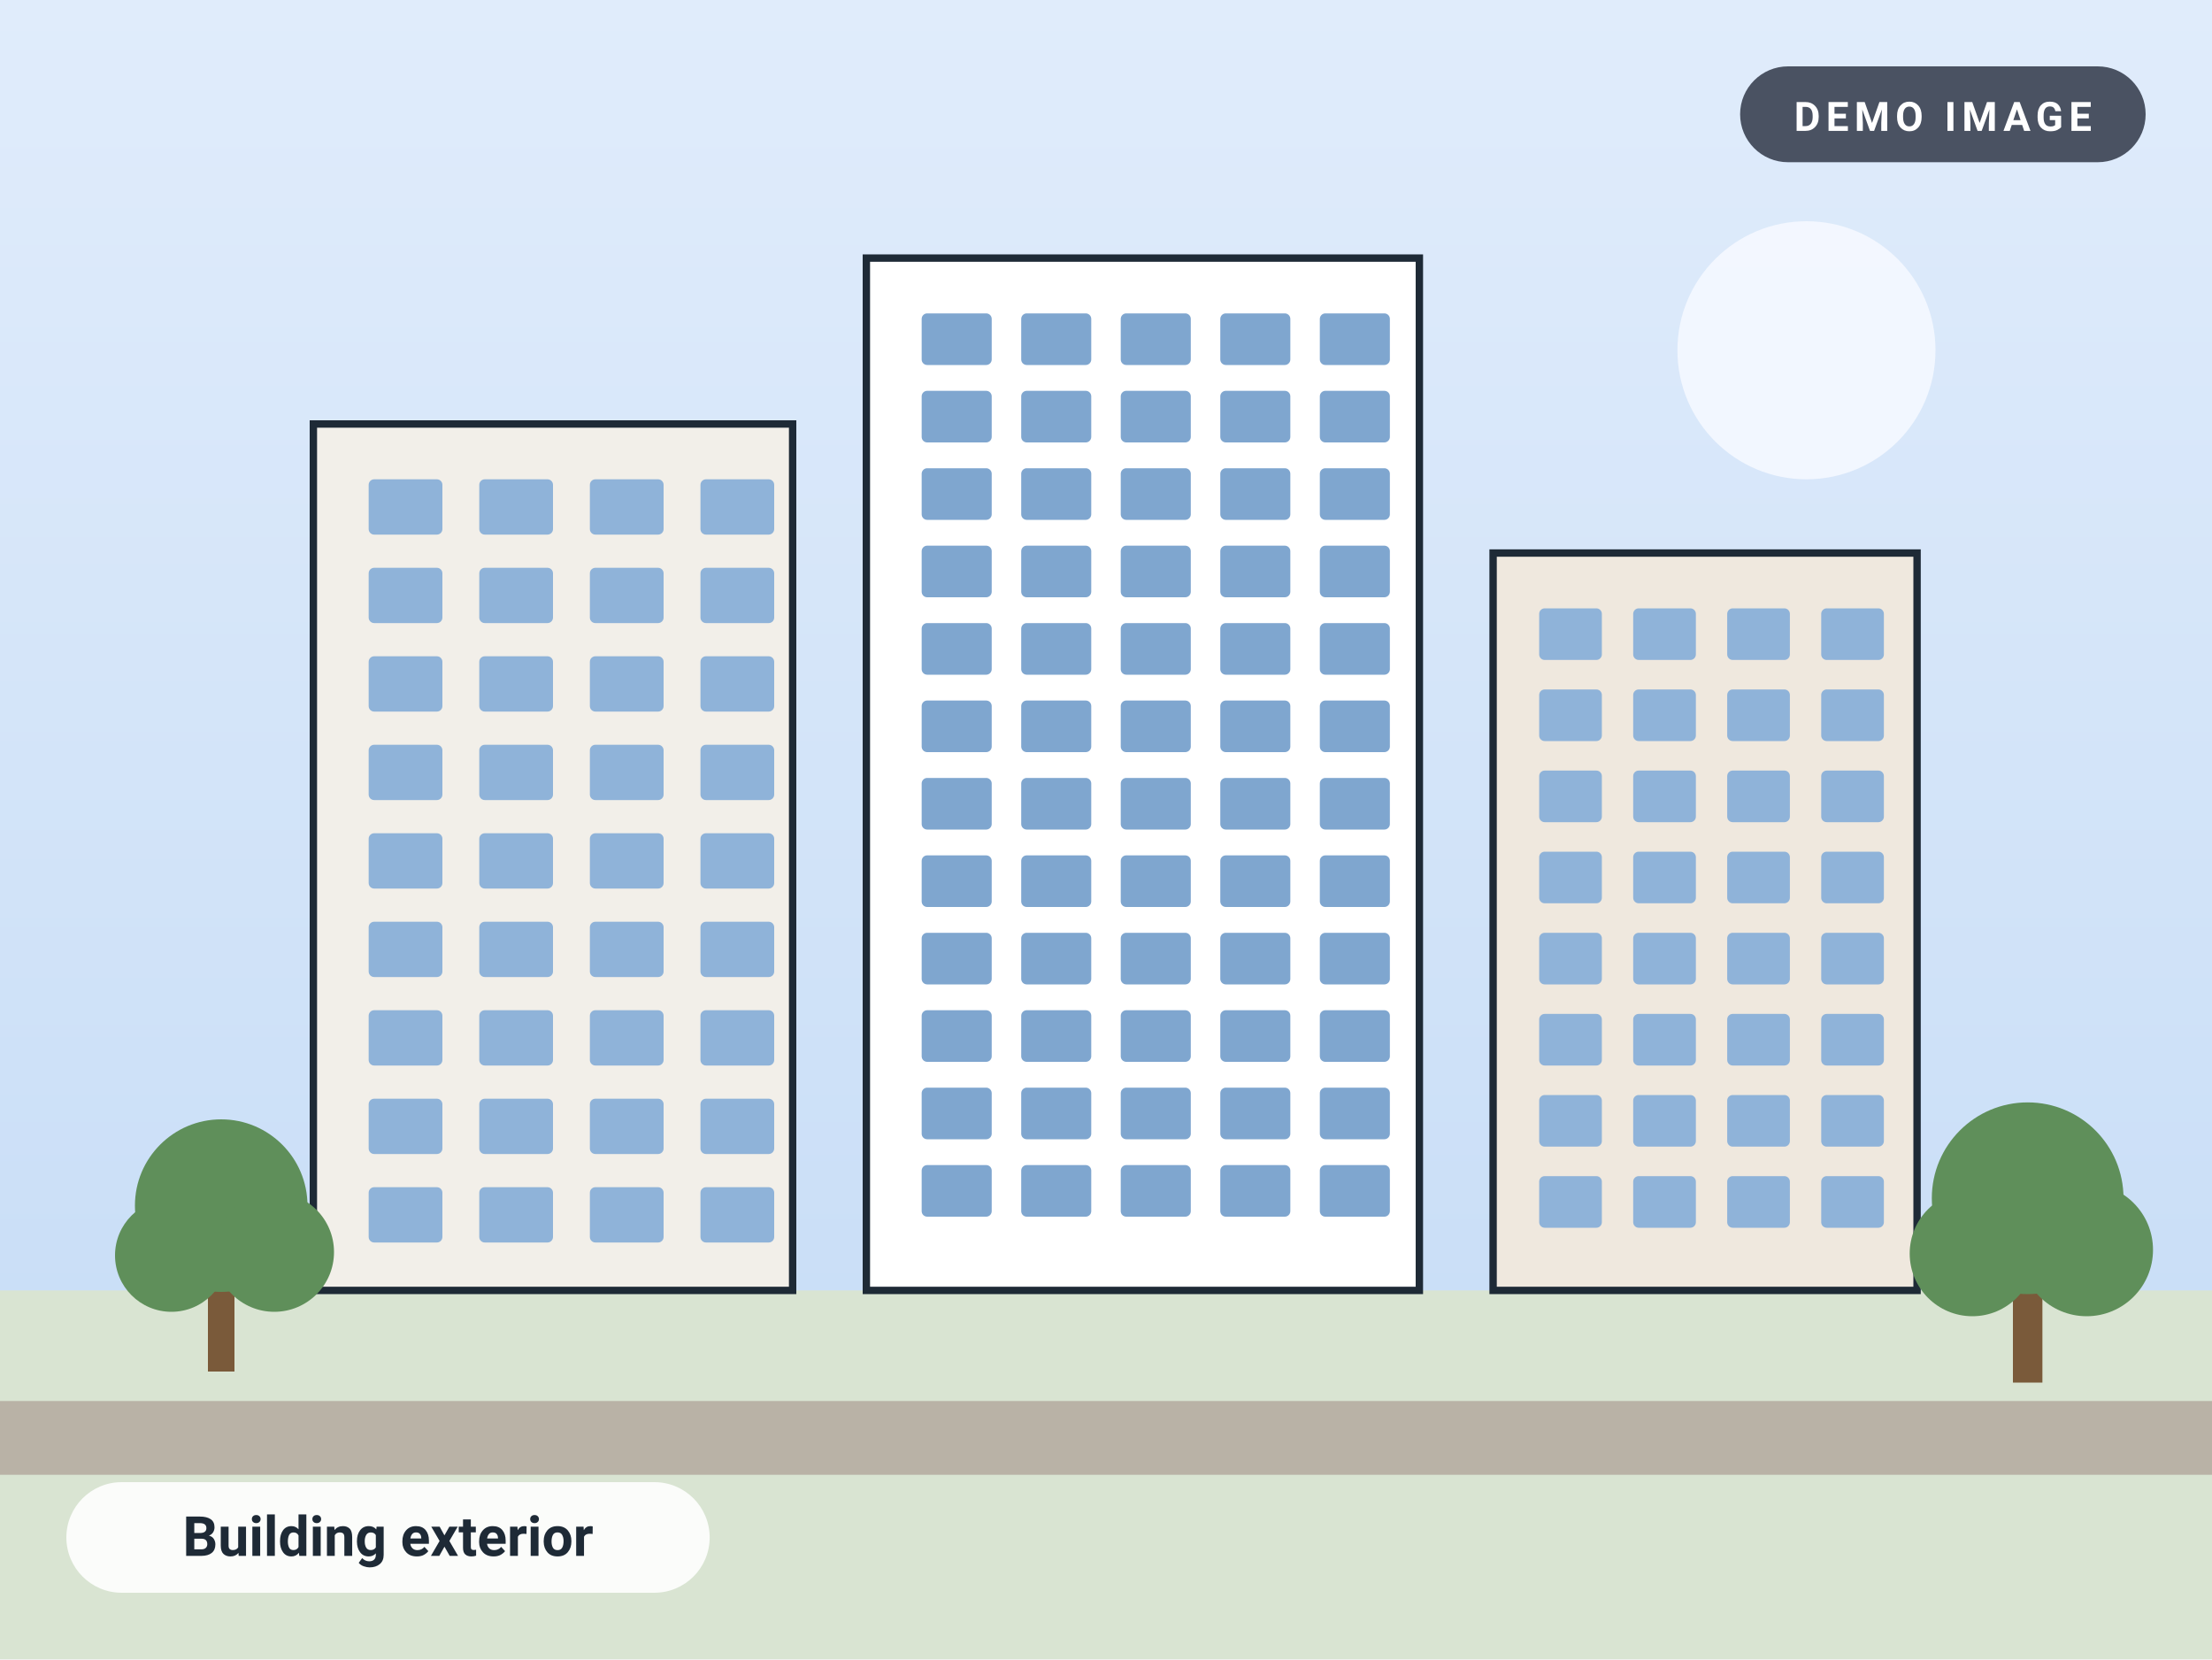
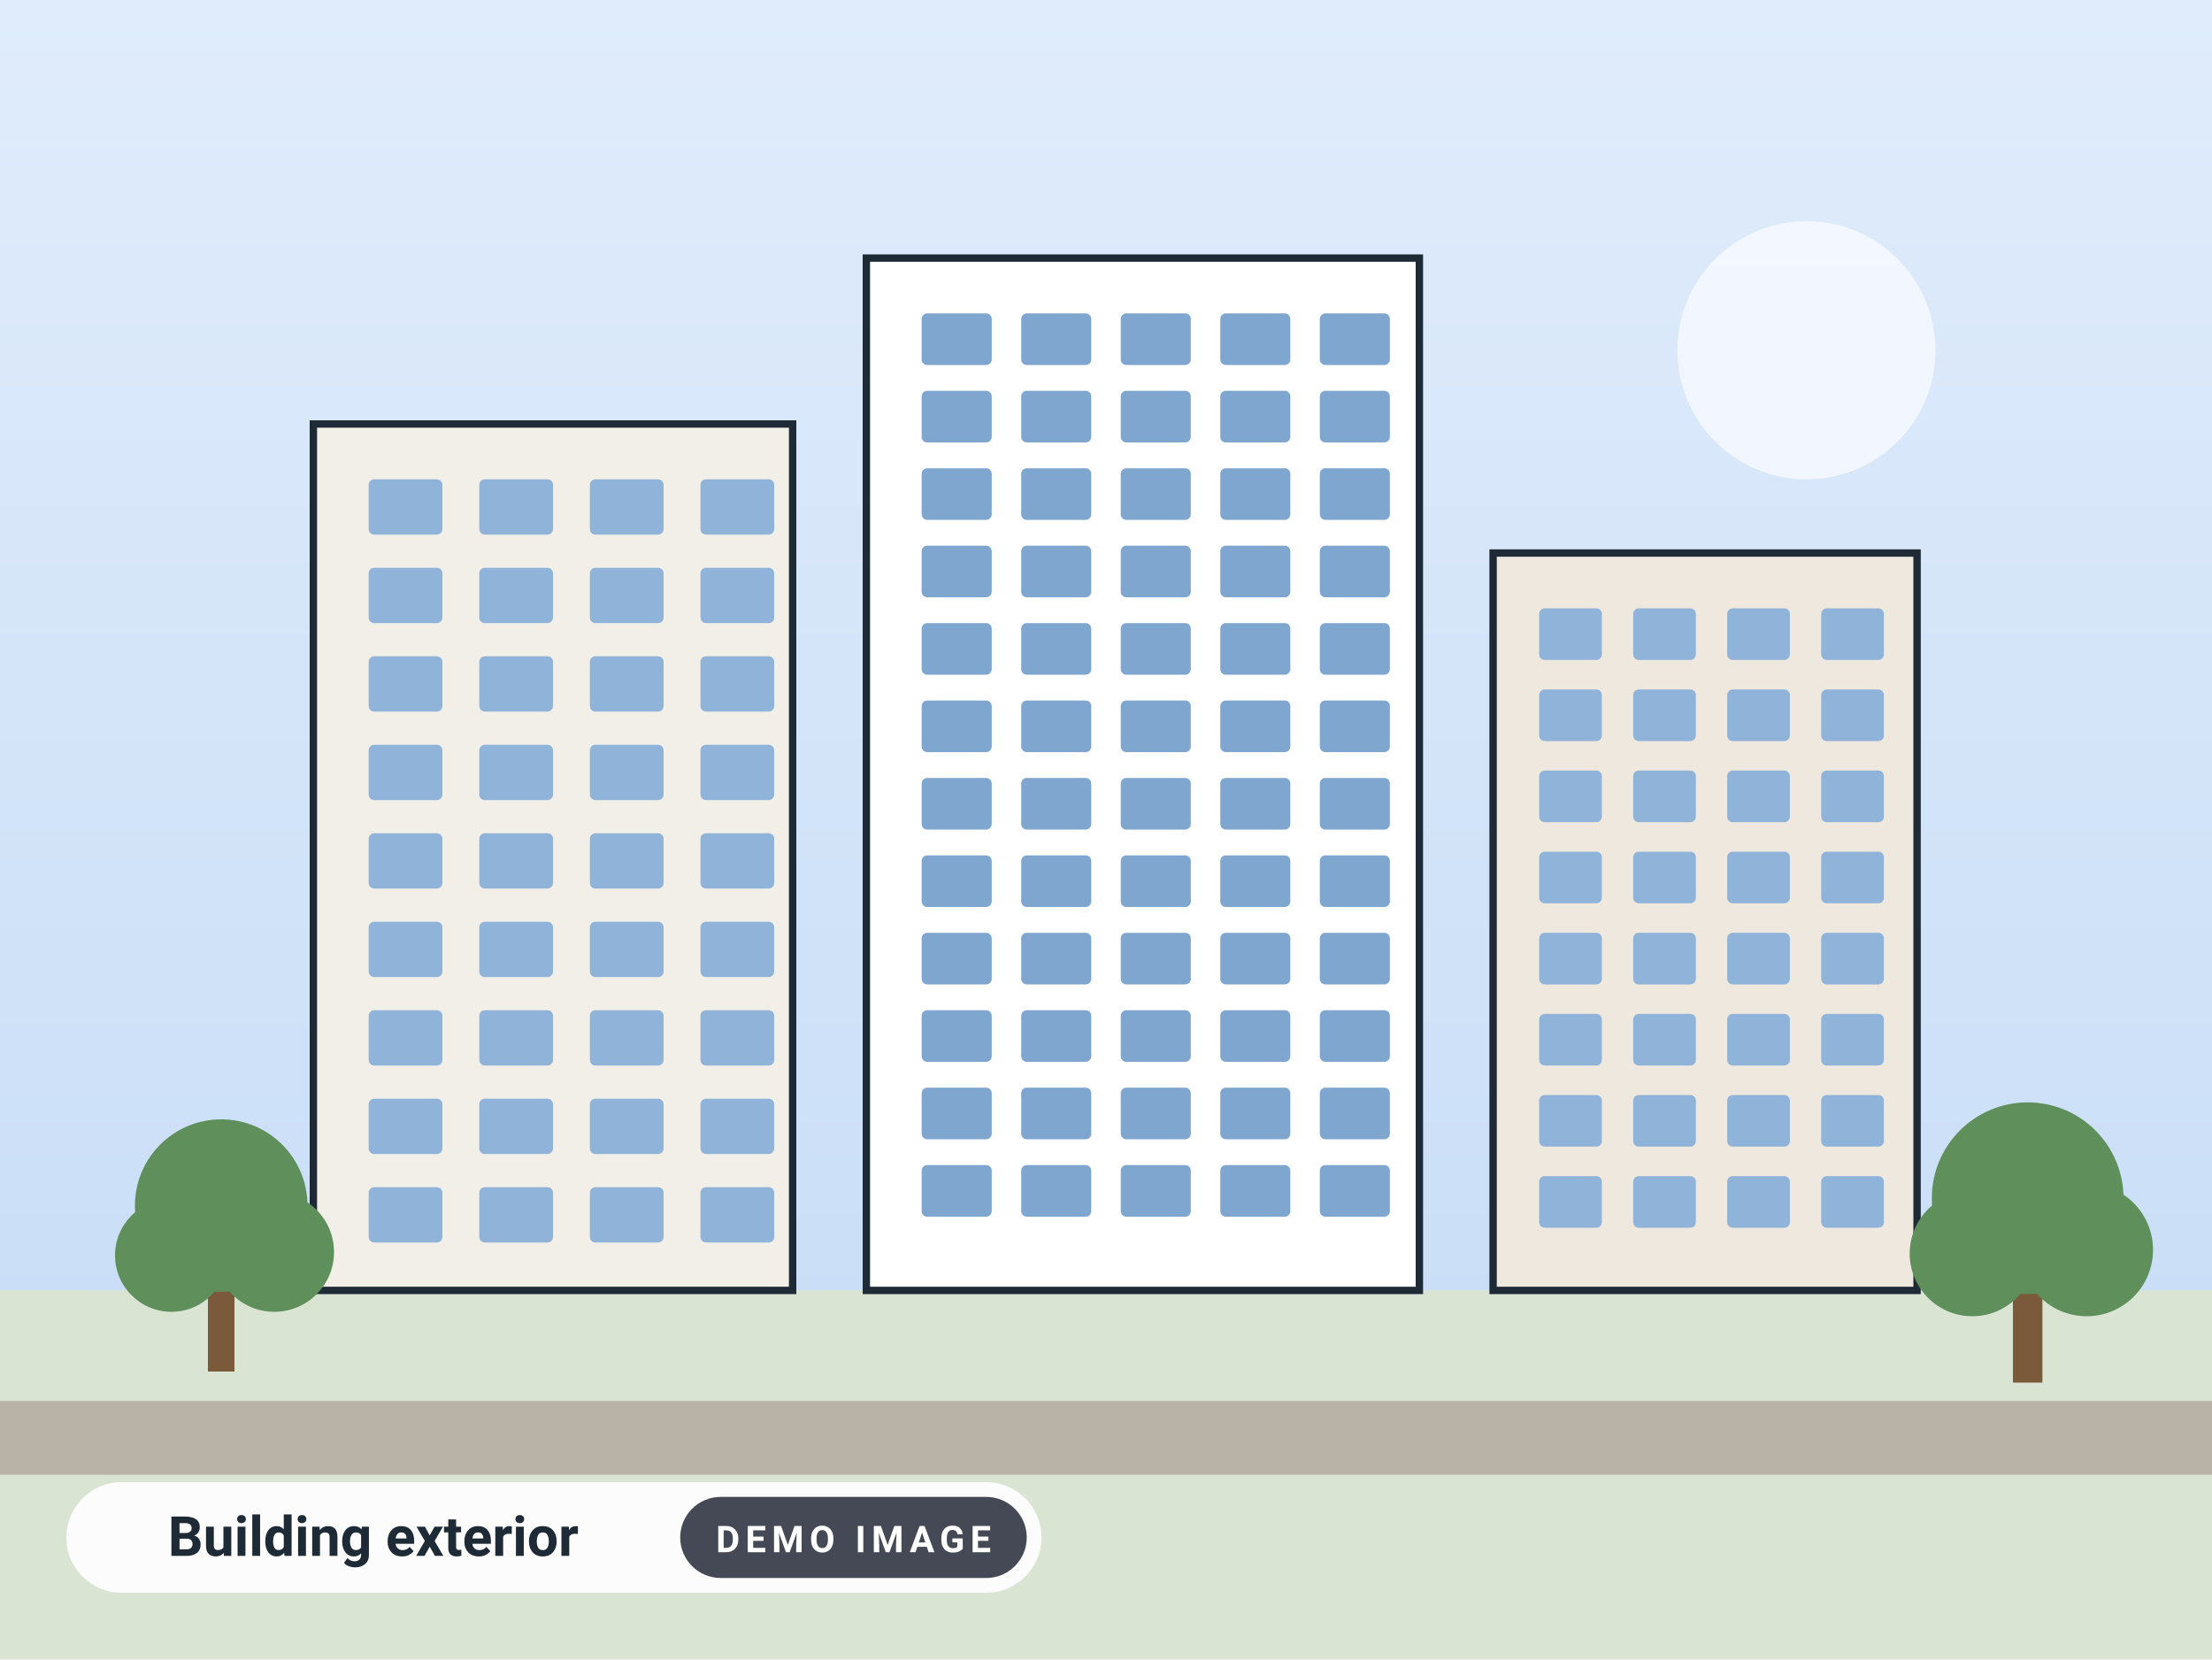
<svg xmlns="http://www.w3.org/2000/svg" viewBox="0 0 1200 900" width="1200" height="900" role="img" aria-label="Building exterior (demo image)">
  <defs>
    <linearGradient id="bg" x1="0" y1="0" x2="0" y2="1">
      <stop offset="0" stop-color="#e0ecfb" />
      <stop offset="1" stop-color="#c4dbf6" />
    </linearGradient>
  </defs>
  <rect width="1200" height="900" fill="url(#bg)" />
  <circle cx="980" cy="190" r="70" fill="#f5f9ff" fill-opacity="0.9" />
  <rect x="0" y="700" width="1200" height="200" fill="#d9e4d2" />
  <rect x="170" y="230" width="260" height="470" fill="#f2efe9" stroke="#1e2a36" stroke-width="4" />
  <rect x="200" y="260" width="40" height="30" rx="3" fill="#8fb3d9" />
  <rect x="260" y="260" width="40" height="30" rx="3" fill="#8fb3d9" />
  <rect x="320" y="260" width="40" height="30" rx="3" fill="#8fb3d9" />
  <rect x="380" y="260" width="40" height="30" rx="3" fill="#8fb3d9" />
  <rect x="200" y="308" width="40" height="30" rx="3" fill="#8fb3d9" />
  <rect x="260" y="308" width="40" height="30" rx="3" fill="#8fb3d9" />
  <rect x="320" y="308" width="40" height="30" rx="3" fill="#8fb3d9" />
  <rect x="380" y="308" width="40" height="30" rx="3" fill="#8fb3d9" />
  <rect x="200" y="356" width="40" height="30" rx="3" fill="#8fb3d9" />
  <rect x="260" y="356" width="40" height="30" rx="3" fill="#8fb3d9" />
  <rect x="320" y="356" width="40" height="30" rx="3" fill="#8fb3d9" />
  <rect x="380" y="356" width="40" height="30" rx="3" fill="#8fb3d9" />
  <rect x="200" y="404" width="40" height="30" rx="3" fill="#8fb3d9" />
  <rect x="260" y="404" width="40" height="30" rx="3" fill="#8fb3d9" />
  <rect x="320" y="404" width="40" height="30" rx="3" fill="#8fb3d9" />
  <rect x="380" y="404" width="40" height="30" rx="3" fill="#8fb3d9" />
  <rect x="200" y="452" width="40" height="30" rx="3" fill="#8fb3d9" />
  <rect x="260" y="452" width="40" height="30" rx="3" fill="#8fb3d9" />
  <rect x="320" y="452" width="40" height="30" rx="3" fill="#8fb3d9" />
  <rect x="380" y="452" width="40" height="30" rx="3" fill="#8fb3d9" />
  <rect x="200" y="500" width="40" height="30" rx="3" fill="#8fb3d9" />
  <rect x="260" y="500" width="40" height="30" rx="3" fill="#8fb3d9" />
  <rect x="320" y="500" width="40" height="30" rx="3" fill="#8fb3d9" />
  <rect x="380" y="500" width="40" height="30" rx="3" fill="#8fb3d9" />
  <rect x="200" y="548" width="40" height="30" rx="3" fill="#8fb3d9" />
  <rect x="260" y="548" width="40" height="30" rx="3" fill="#8fb3d9" />
  <rect x="320" y="548" width="40" height="30" rx="3" fill="#8fb3d9" />
  <rect x="380" y="548" width="40" height="30" rx="3" fill="#8fb3d9" />
  <rect x="200" y="596" width="40" height="30" rx="3" fill="#8fb3d9" />
  <rect x="260" y="596" width="40" height="30" rx="3" fill="#8fb3d9" />
  <rect x="320" y="596" width="40" height="30" rx="3" fill="#8fb3d9" />
  <rect x="380" y="596" width="40" height="30" rx="3" fill="#8fb3d9" />
  <rect x="200" y="644" width="40" height="30" rx="3" fill="#8fb3d9" />
  <rect x="260" y="644" width="40" height="30" rx="3" fill="#8fb3d9" />
  <rect x="320" y="644" width="40" height="30" rx="3" fill="#8fb3d9" />
  <rect x="380" y="644" width="40" height="30" rx="3" fill="#8fb3d9" />
  <rect x="470" y="140" width="300" height="560" fill="#ffffff" stroke="#1e2a36" stroke-width="4" />
  <rect x="500" y="170" width="38" height="28" rx="3" fill="#7fa6cf" />
  <rect x="554" y="170" width="38" height="28" rx="3" fill="#7fa6cf" />
  <rect x="608" y="170" width="38" height="28" rx="3" fill="#7fa6cf" />
  <rect x="662" y="170" width="38" height="28" rx="3" fill="#7fa6cf" />
  <rect x="716" y="170" width="38" height="28" rx="3" fill="#7fa6cf" />
  <rect x="500" y="212" width="38" height="28" rx="3" fill="#7fa6cf" />
  <rect x="554" y="212" width="38" height="28" rx="3" fill="#7fa6cf" />
  <rect x="608" y="212" width="38" height="28" rx="3" fill="#7fa6cf" />
  <rect x="662" y="212" width="38" height="28" rx="3" fill="#7fa6cf" />
  <rect x="716" y="212" width="38" height="28" rx="3" fill="#7fa6cf" />
  <rect x="500" y="254" width="38" height="28" rx="3" fill="#7fa6cf" />
  <rect x="554" y="254" width="38" height="28" rx="3" fill="#7fa6cf" />
  <rect x="608" y="254" width="38" height="28" rx="3" fill="#7fa6cf" />
  <rect x="662" y="254" width="38" height="28" rx="3" fill="#7fa6cf" />
  <rect x="716" y="254" width="38" height="28" rx="3" fill="#7fa6cf" />
  <rect x="500" y="296" width="38" height="28" rx="3" fill="#7fa6cf" />
  <rect x="554" y="296" width="38" height="28" rx="3" fill="#7fa6cf" />
  <rect x="608" y="296" width="38" height="28" rx="3" fill="#7fa6cf" />
  <rect x="662" y="296" width="38" height="28" rx="3" fill="#7fa6cf" />
  <rect x="716" y="296" width="38" height="28" rx="3" fill="#7fa6cf" />
  <rect x="500" y="338" width="38" height="28" rx="3" fill="#7fa6cf" />
  <rect x="554" y="338" width="38" height="28" rx="3" fill="#7fa6cf" />
  <rect x="608" y="338" width="38" height="28" rx="3" fill="#7fa6cf" />
  <rect x="662" y="338" width="38" height="28" rx="3" fill="#7fa6cf" />
  <rect x="716" y="338" width="38" height="28" rx="3" fill="#7fa6cf" />
  <rect x="500" y="380" width="38" height="28" rx="3" fill="#7fa6cf" />
  <rect x="554" y="380" width="38" height="28" rx="3" fill="#7fa6cf" />
  <rect x="608" y="380" width="38" height="28" rx="3" fill="#7fa6cf" />
  <rect x="662" y="380" width="38" height="28" rx="3" fill="#7fa6cf" />
  <rect x="716" y="380" width="38" height="28" rx="3" fill="#7fa6cf" />
  <rect x="500" y="422" width="38" height="28" rx="3" fill="#7fa6cf" />
  <rect x="554" y="422" width="38" height="28" rx="3" fill="#7fa6cf" />
  <rect x="608" y="422" width="38" height="28" rx="3" fill="#7fa6cf" />
  <rect x="662" y="422" width="38" height="28" rx="3" fill="#7fa6cf" />
  <rect x="716" y="422" width="38" height="28" rx="3" fill="#7fa6cf" />
  <rect x="500" y="464" width="38" height="28" rx="3" fill="#7fa6cf" />
  <rect x="554" y="464" width="38" height="28" rx="3" fill="#7fa6cf" />
  <rect x="608" y="464" width="38" height="28" rx="3" fill="#7fa6cf" />
  <rect x="662" y="464" width="38" height="28" rx="3" fill="#7fa6cf" />
  <rect x="716" y="464" width="38" height="28" rx="3" fill="#7fa6cf" />
  <rect x="500" y="506" width="38" height="28" rx="3" fill="#7fa6cf" />
  <rect x="554" y="506" width="38" height="28" rx="3" fill="#7fa6cf" />
  <rect x="608" y="506" width="38" height="28" rx="3" fill="#7fa6cf" />
  <rect x="662" y="506" width="38" height="28" rx="3" fill="#7fa6cf" />
  <rect x="716" y="506" width="38" height="28" rx="3" fill="#7fa6cf" />
  <rect x="500" y="548" width="38" height="28" rx="3" fill="#7fa6cf" />
  <rect x="554" y="548" width="38" height="28" rx="3" fill="#7fa6cf" />
  <rect x="608" y="548" width="38" height="28" rx="3" fill="#7fa6cf" />
  <rect x="662" y="548" width="38" height="28" rx="3" fill="#7fa6cf" />
  <rect x="716" y="548" width="38" height="28" rx="3" fill="#7fa6cf" />
  <rect x="500" y="590" width="38" height="28" rx="3" fill="#7fa6cf" />
  <rect x="554" y="590" width="38" height="28" rx="3" fill="#7fa6cf" />
  <rect x="608" y="590" width="38" height="28" rx="3" fill="#7fa6cf" />
  <rect x="662" y="590" width="38" height="28" rx="3" fill="#7fa6cf" />
  <rect x="716" y="590" width="38" height="28" rx="3" fill="#7fa6cf" />
  <rect x="500" y="632" width="38" height="28" rx="3" fill="#7fa6cf" />
  <rect x="554" y="632" width="38" height="28" rx="3" fill="#7fa6cf" />
  <rect x="608" y="632" width="38" height="28" rx="3" fill="#7fa6cf" />
  <rect x="662" y="632" width="38" height="28" rx="3" fill="#7fa6cf" />
  <rect x="716" y="632" width="38" height="28" rx="3" fill="#7fa6cf" />
  <rect x="810" y="300" width="230" height="400" fill="#efe8de" stroke="#1e2a36" stroke-width="4" />
  <rect x="835" y="330" width="34" height="28" rx="3" fill="#8fb3d9" />
  <rect x="886" y="330" width="34" height="28" rx="3" fill="#8fb3d9" />
  <rect x="937" y="330" width="34" height="28" rx="3" fill="#8fb3d9" />
  <rect x="988" y="330" width="34" height="28" rx="3" fill="#8fb3d9" />
  <rect x="835" y="374" width="34" height="28" rx="3" fill="#8fb3d9" />
  <rect x="886" y="374" width="34" height="28" rx="3" fill="#8fb3d9" />
  <rect x="937" y="374" width="34" height="28" rx="3" fill="#8fb3d9" />
  <rect x="988" y="374" width="34" height="28" rx="3" fill="#8fb3d9" />
  <rect x="835" y="418" width="34" height="28" rx="3" fill="#8fb3d9" />
  <rect x="886" y="418" width="34" height="28" rx="3" fill="#8fb3d9" />
  <rect x="937" y="418" width="34" height="28" rx="3" fill="#8fb3d9" />
  <rect x="988" y="418" width="34" height="28" rx="3" fill="#8fb3d9" />
  <rect x="835" y="462" width="34" height="28" rx="3" fill="#8fb3d9" />
  <rect x="886" y="462" width="34" height="28" rx="3" fill="#8fb3d9" />
  <rect x="937" y="462" width="34" height="28" rx="3" fill="#8fb3d9" />
  <rect x="988" y="462" width="34" height="28" rx="3" fill="#8fb3d9" />
  <rect x="835" y="506" width="34" height="28" rx="3" fill="#8fb3d9" />
  <rect x="886" y="506" width="34" height="28" rx="3" fill="#8fb3d9" />
  <rect x="937" y="506" width="34" height="28" rx="3" fill="#8fb3d9" />
  <rect x="988" y="506" width="34" height="28" rx="3" fill="#8fb3d9" />
  <rect x="835" y="550" width="34" height="28" rx="3" fill="#8fb3d9" />
  <rect x="886" y="550" width="34" height="28" rx="3" fill="#8fb3d9" />
  <rect x="937" y="550" width="34" height="28" rx="3" fill="#8fb3d9" />
  <rect x="988" y="550" width="34" height="28" rx="3" fill="#8fb3d9" />
  <rect x="835" y="594" width="34" height="28" rx="3" fill="#8fb3d9" />
  <rect x="886" y="594" width="34" height="28" rx="3" fill="#8fb3d9" />
  <rect x="937" y="594" width="34" height="28" rx="3" fill="#8fb3d9" />
  <rect x="988" y="594" width="34" height="28" rx="3" fill="#8fb3d9" />
  <rect x="835" y="638" width="34" height="28" rx="3" fill="#8fb3d9" />
  <rect x="886" y="638" width="34" height="28" rx="3" fill="#8fb3d9" />
  <rect x="937" y="638" width="34" height="28" rx="3" fill="#8fb3d9" />
  <rect x="988" y="638" width="34" height="28" rx="3" fill="#8fb3d9" />
  <g transform="translate(120 690) scale(0.9)">
    <rect x="-8" y="-10" width="16" height="70" fill="#7a5a3a" />
    <circle cx="0" cy="-40" r="52" fill="#5f8f5a" />
    <circle cx="-30" cy="-10" r="34" fill="#5f8f5a" />
    <circle cx="32" cy="-12" r="36" fill="#5f8f5a" />
  </g>
  <g transform="translate(1100 690) scale(1)">
    <rect x="-8" y="-10" width="16" height="70" fill="#7a5a3a" />
    <circle cx="0" cy="-40" r="52" fill="#5f8f5a" />
    <circle cx="-30" cy="-10" r="34" fill="#5f8f5a" />
    <circle cx="32" cy="-12" r="36" fill="#5f8f5a" />
  </g>
  <rect x="0" y="760" width="1200" height="40" fill="#b9b2a6" />
  <g font-family="system-ui, -apple-system, Segoe UI, Roboto, sans-serif">
-     <rect x="36" y="804" width="349" height="60" rx="30" fill="#ffffff" fill-opacity="0.88" />
-     <text x="210.5" y="844" text-anchor="middle" font-size="30" font-weight="600" fill="#1e2a36">Building exterior</text>
-     <rect x="944" y="36" width="220" height="52" rx="26" fill="#111827" fill-opacity="0.72" />
-     <text x="1054" y="71" text-anchor="middle" font-size="22" font-weight="700" letter-spacing="3" fill="#ffffff">DEMO IMAGE</text>
+     <rect x="36" y="804" width="529" height="60" rx="30" fill="#ffffff" fill-opacity="0.9" />
+     <text x="202.5" y="844" text-anchor="middle" font-size="30" font-weight="600" fill="#1e2a36">Building exterior</text>
+     <rect x="369" y="812" width="188" height="44" rx="22" fill="#111827" fill-opacity="0.78" />
+     <text x="463" y="842" text-anchor="middle" font-size="20" font-weight="700" letter-spacing="3" fill="#ffffff">DEMO IMAGE</text>
  </g>
</svg>
